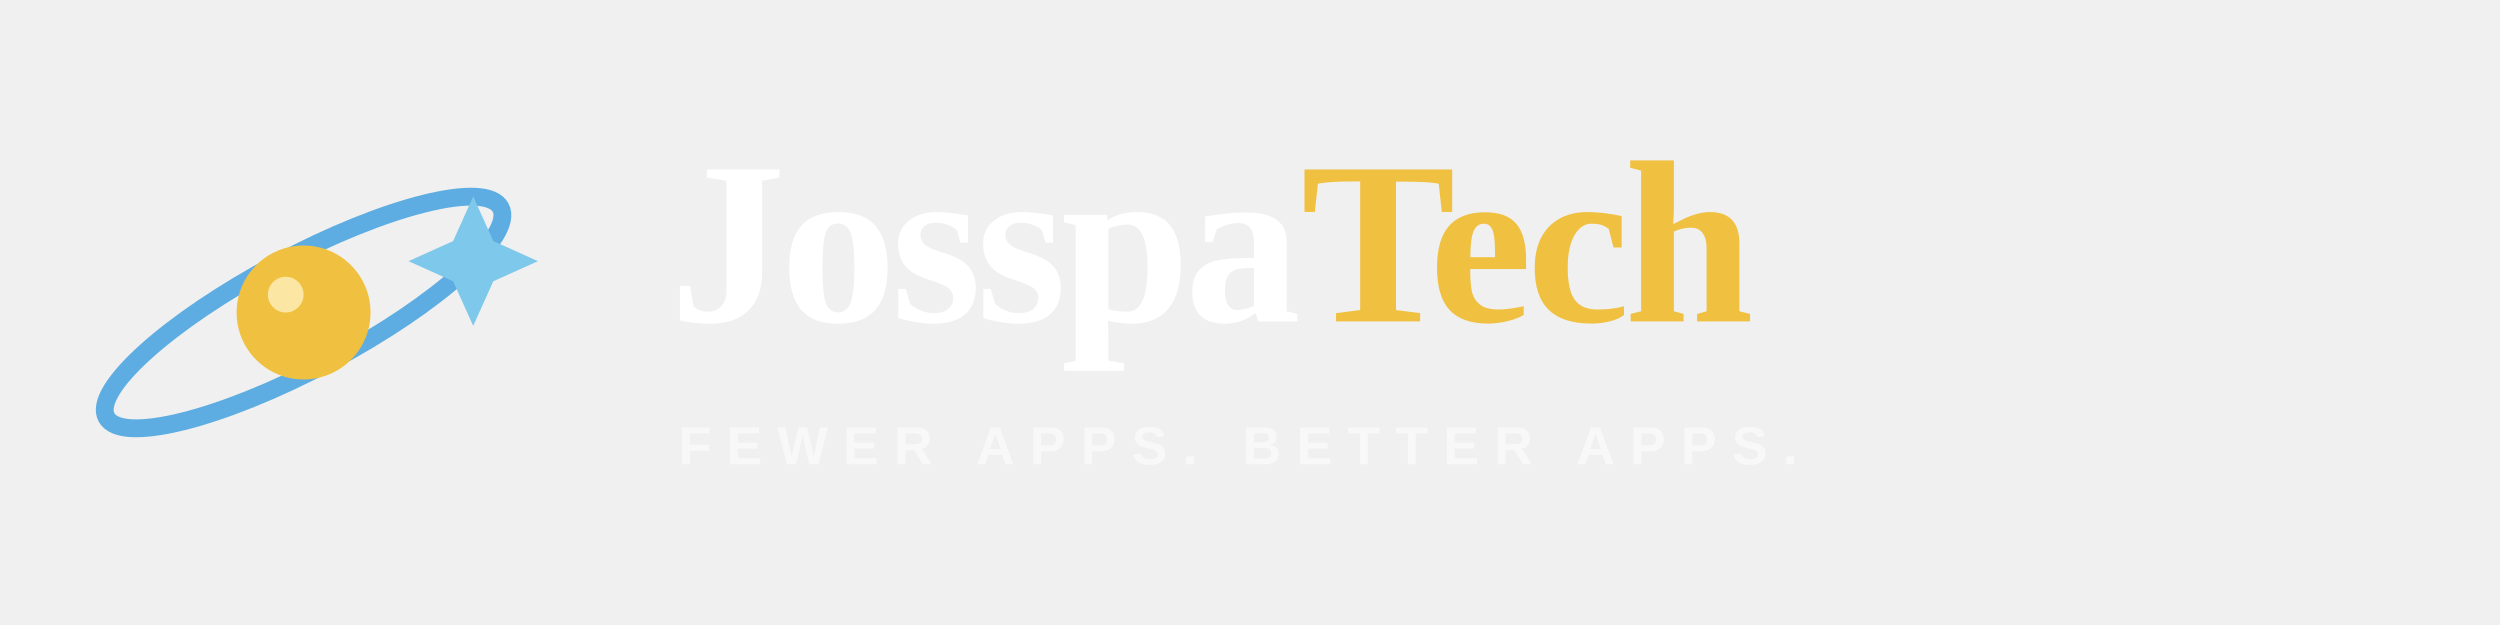
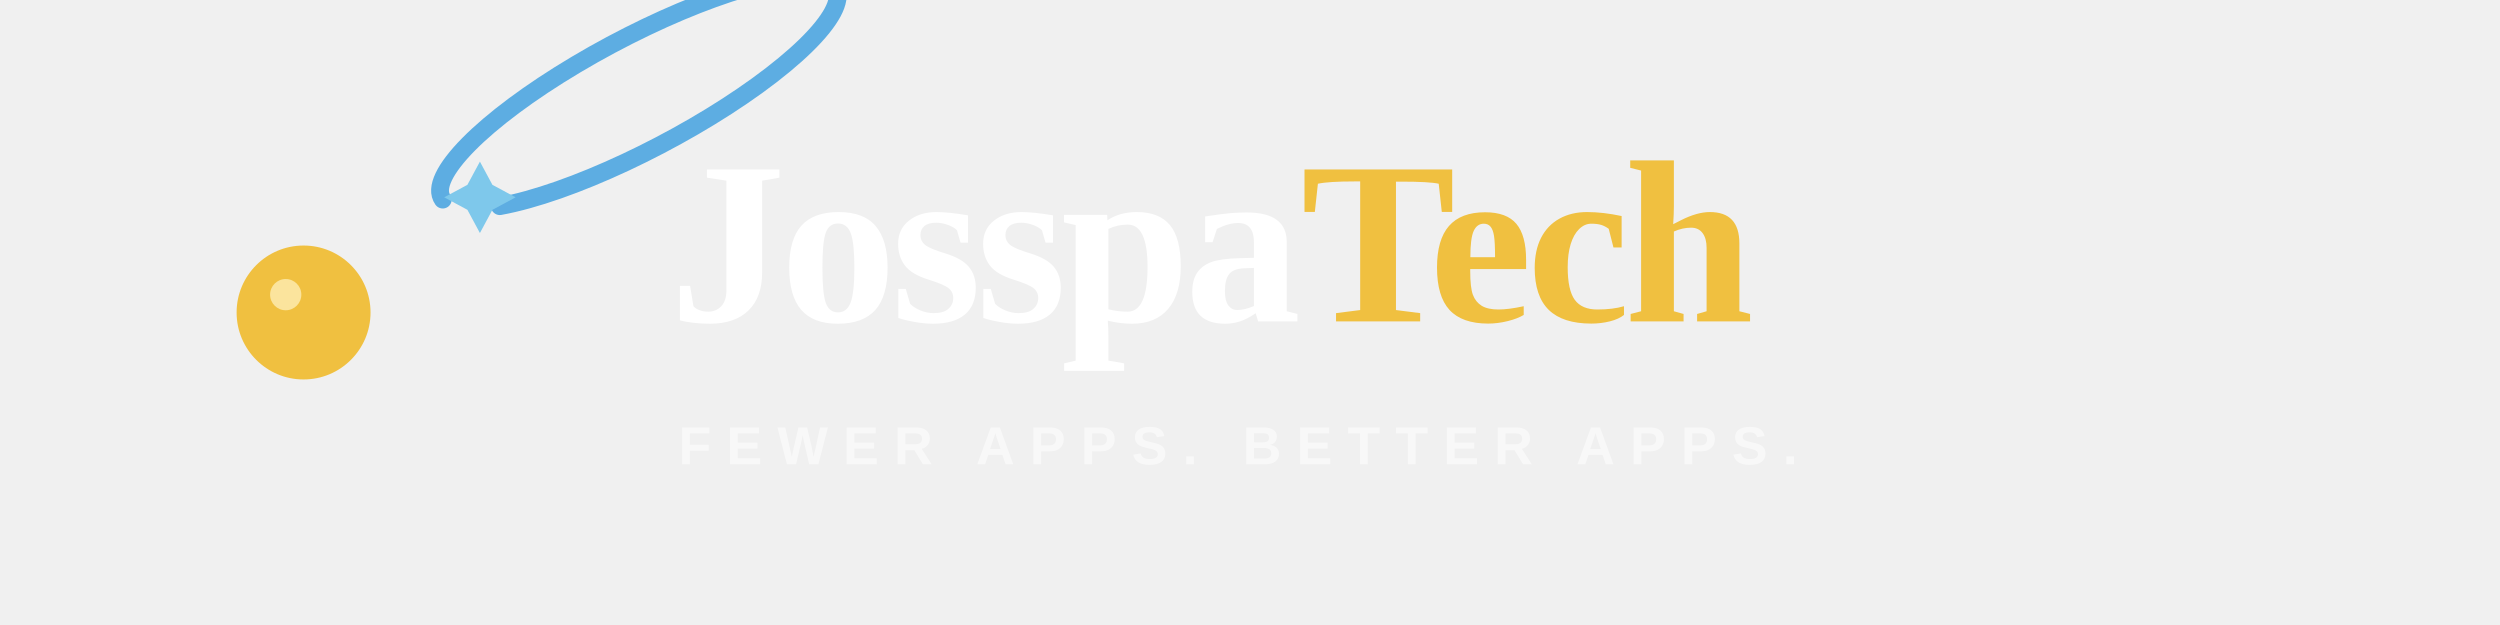
<svg xmlns="http://www.w3.org/2000/svg" viewBox="0 0 560 140" role="img" aria-label="JosspaTech">
  <g transform="translate(12 14)">
-     <ellipse cx="56" cy="56" rx="50" ry="12.5" fill="none" stroke="#5DADE2" stroke-width="4" transform="rotate(-28 56 56)" />
+     <g transform="rotate(-28 56 56)" fill="none" stroke="#5DADE2" stroke-width="4" stroke-linecap="round">
+       <path d="M95.4 48.3 A50 12.5 0 1 1 106 55.6" />
+     </g>
    <circle cx="56" cy="56" r="15" fill="#F0C040" />
-     <circle cx="52" cy="52" r="4" fill="#FFF3C4" opacity="0.75" />
-     <path d="M94 30 L98.5 40 L108.5 44.5 L98.5 49 L94 59 L89.5 49 L79.5 44.5 L89.5 40 Z" fill="#7EC8EB" />
+     <circle cx="52" cy="52" r="3.5" fill="#FFF3C4" opacity="0.7" />
+     <path d="M95.5,22.2 98.3,27.4 103.5,30.2 98.3,33.0 95.5,38.2 92.7,33.0 87.5,30.2 92.7,27.4 Z" fill="#7EC8EB" />
  </g>
  <text x="150" y="72" font-family="Georgia, 'Times New Roman', serif" font-size="52" font-weight="700" letter-spacing="-1.2" fill="#FFFFFF">Josspa<tspan fill="#F0C040">Tech</tspan>
  </text>
  <text x="152" y="104" font-family="Manrope, Arial, sans-serif" font-size="12" font-weight="700" letter-spacing="3.4" fill="rgba(255,255,255,0.55)">FEWER APPS. BETTER APPS.</text>
</svg>
